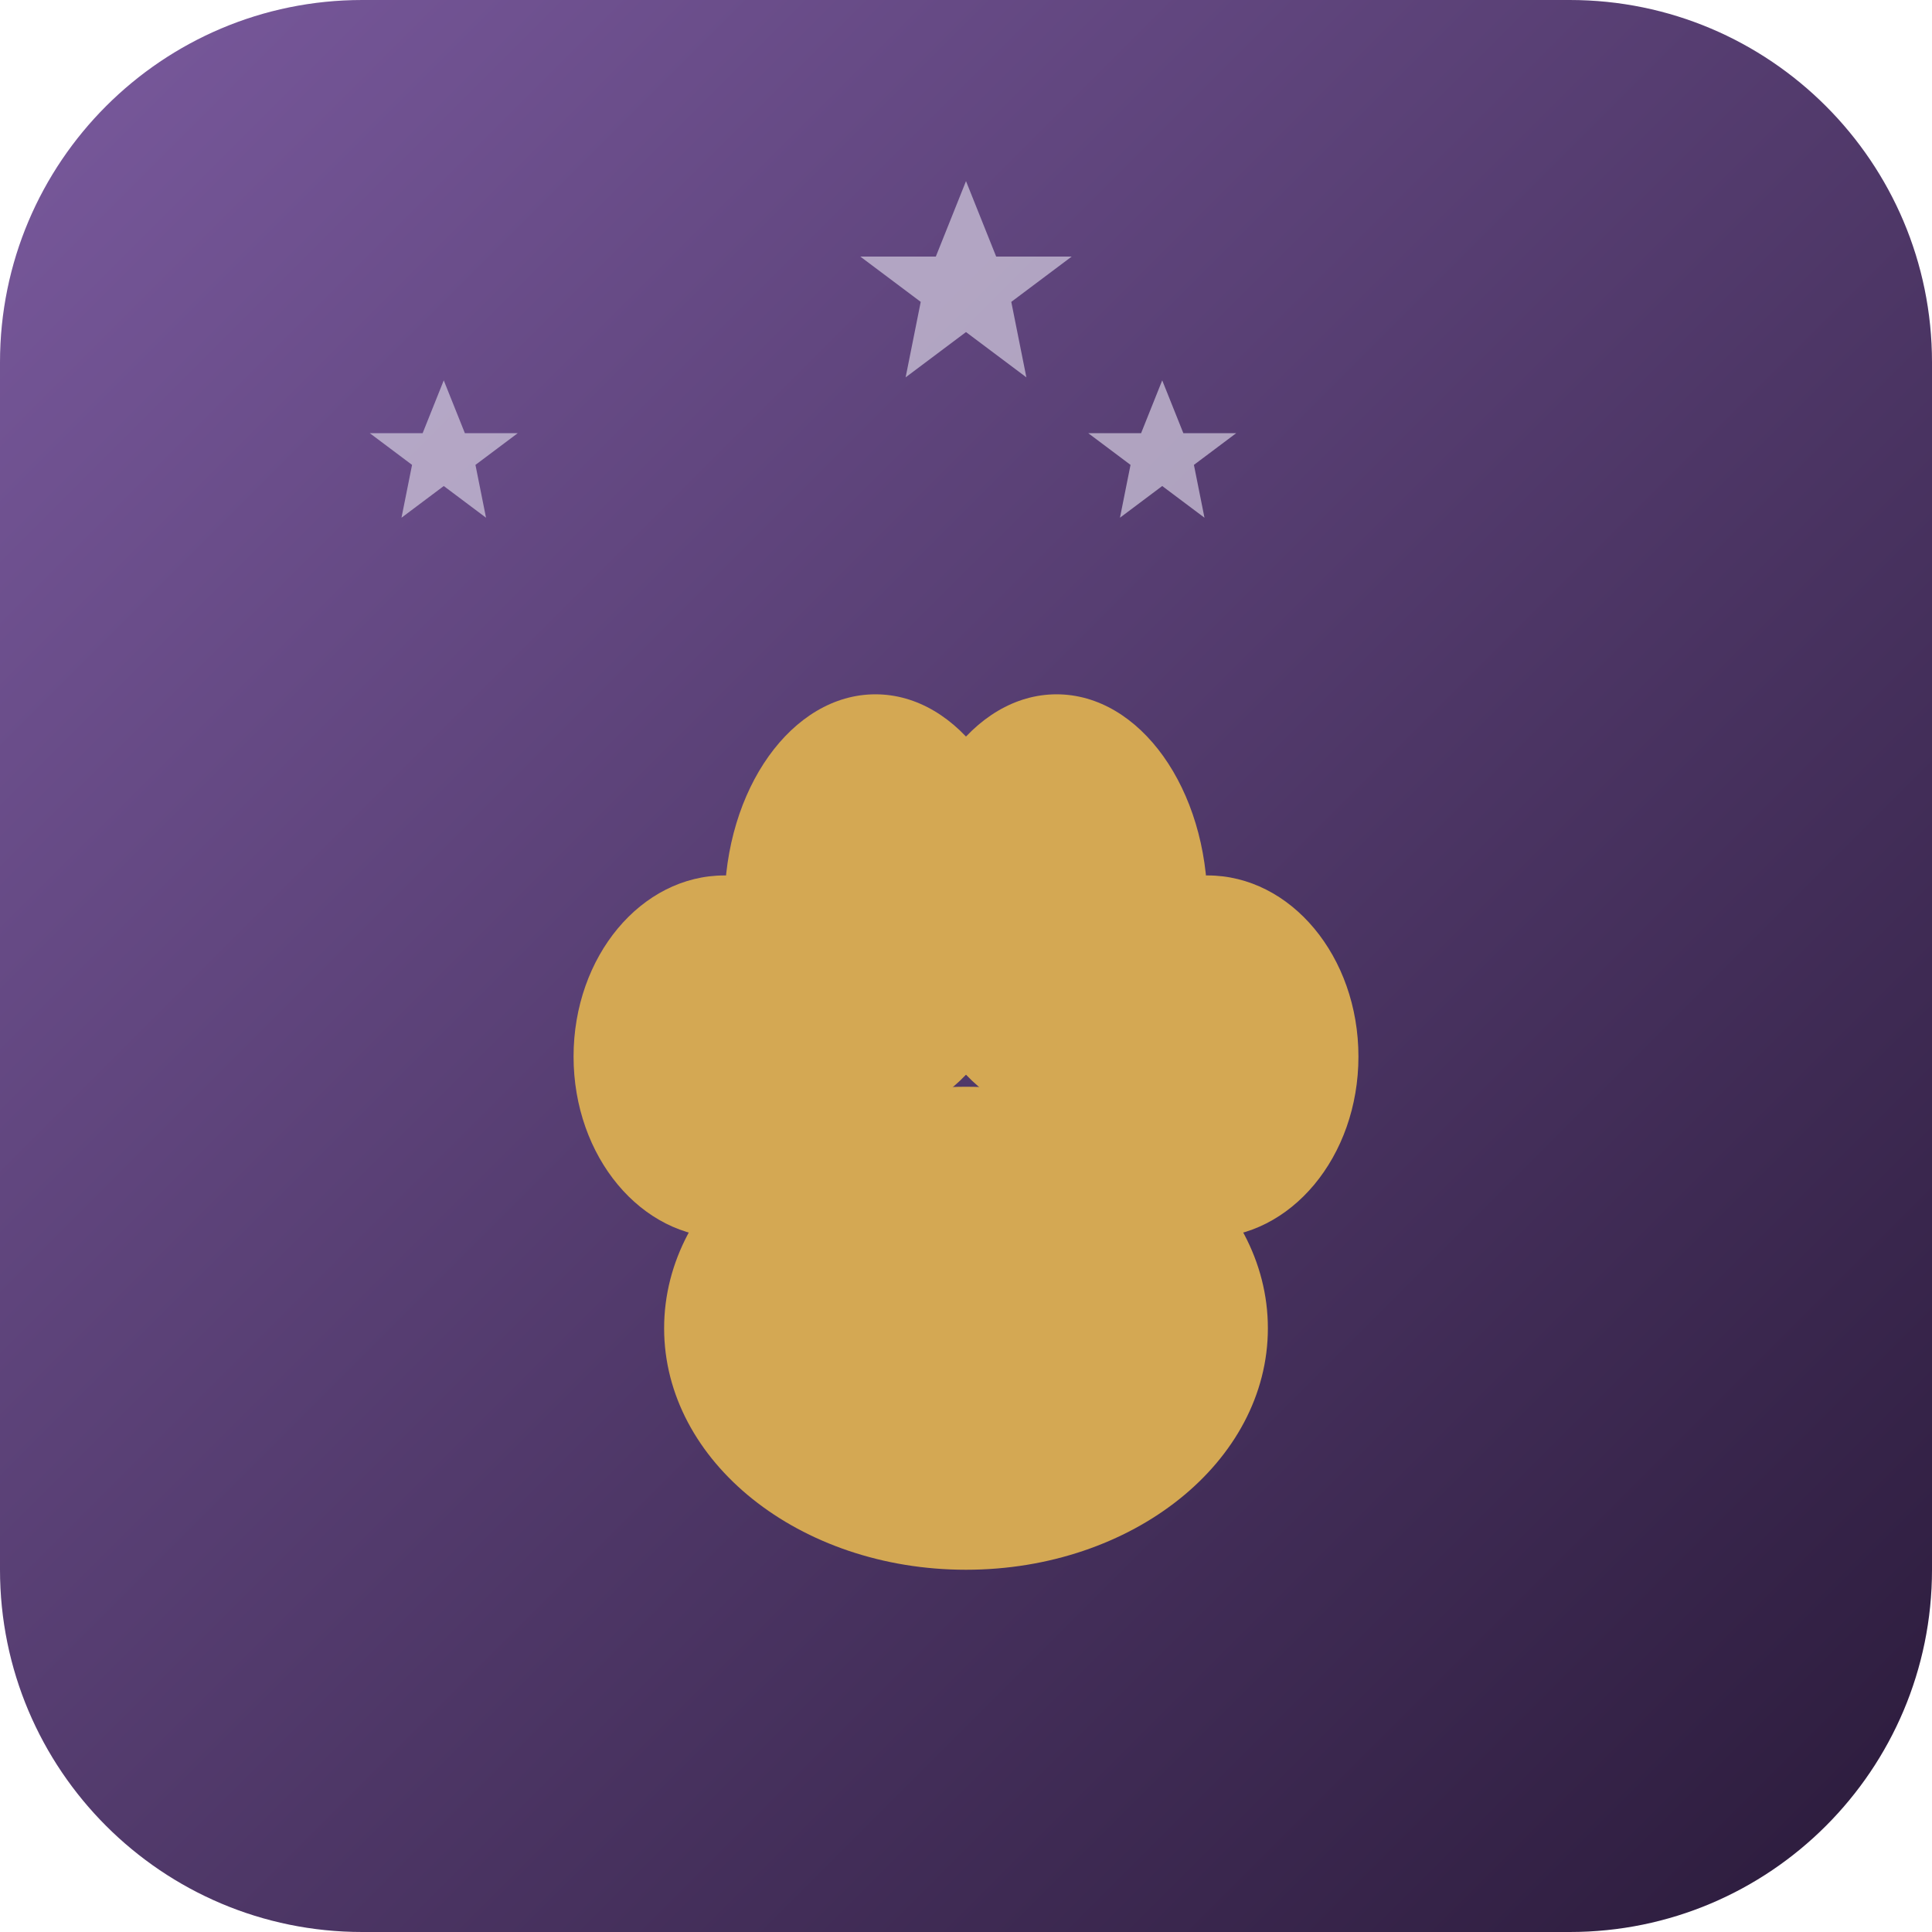
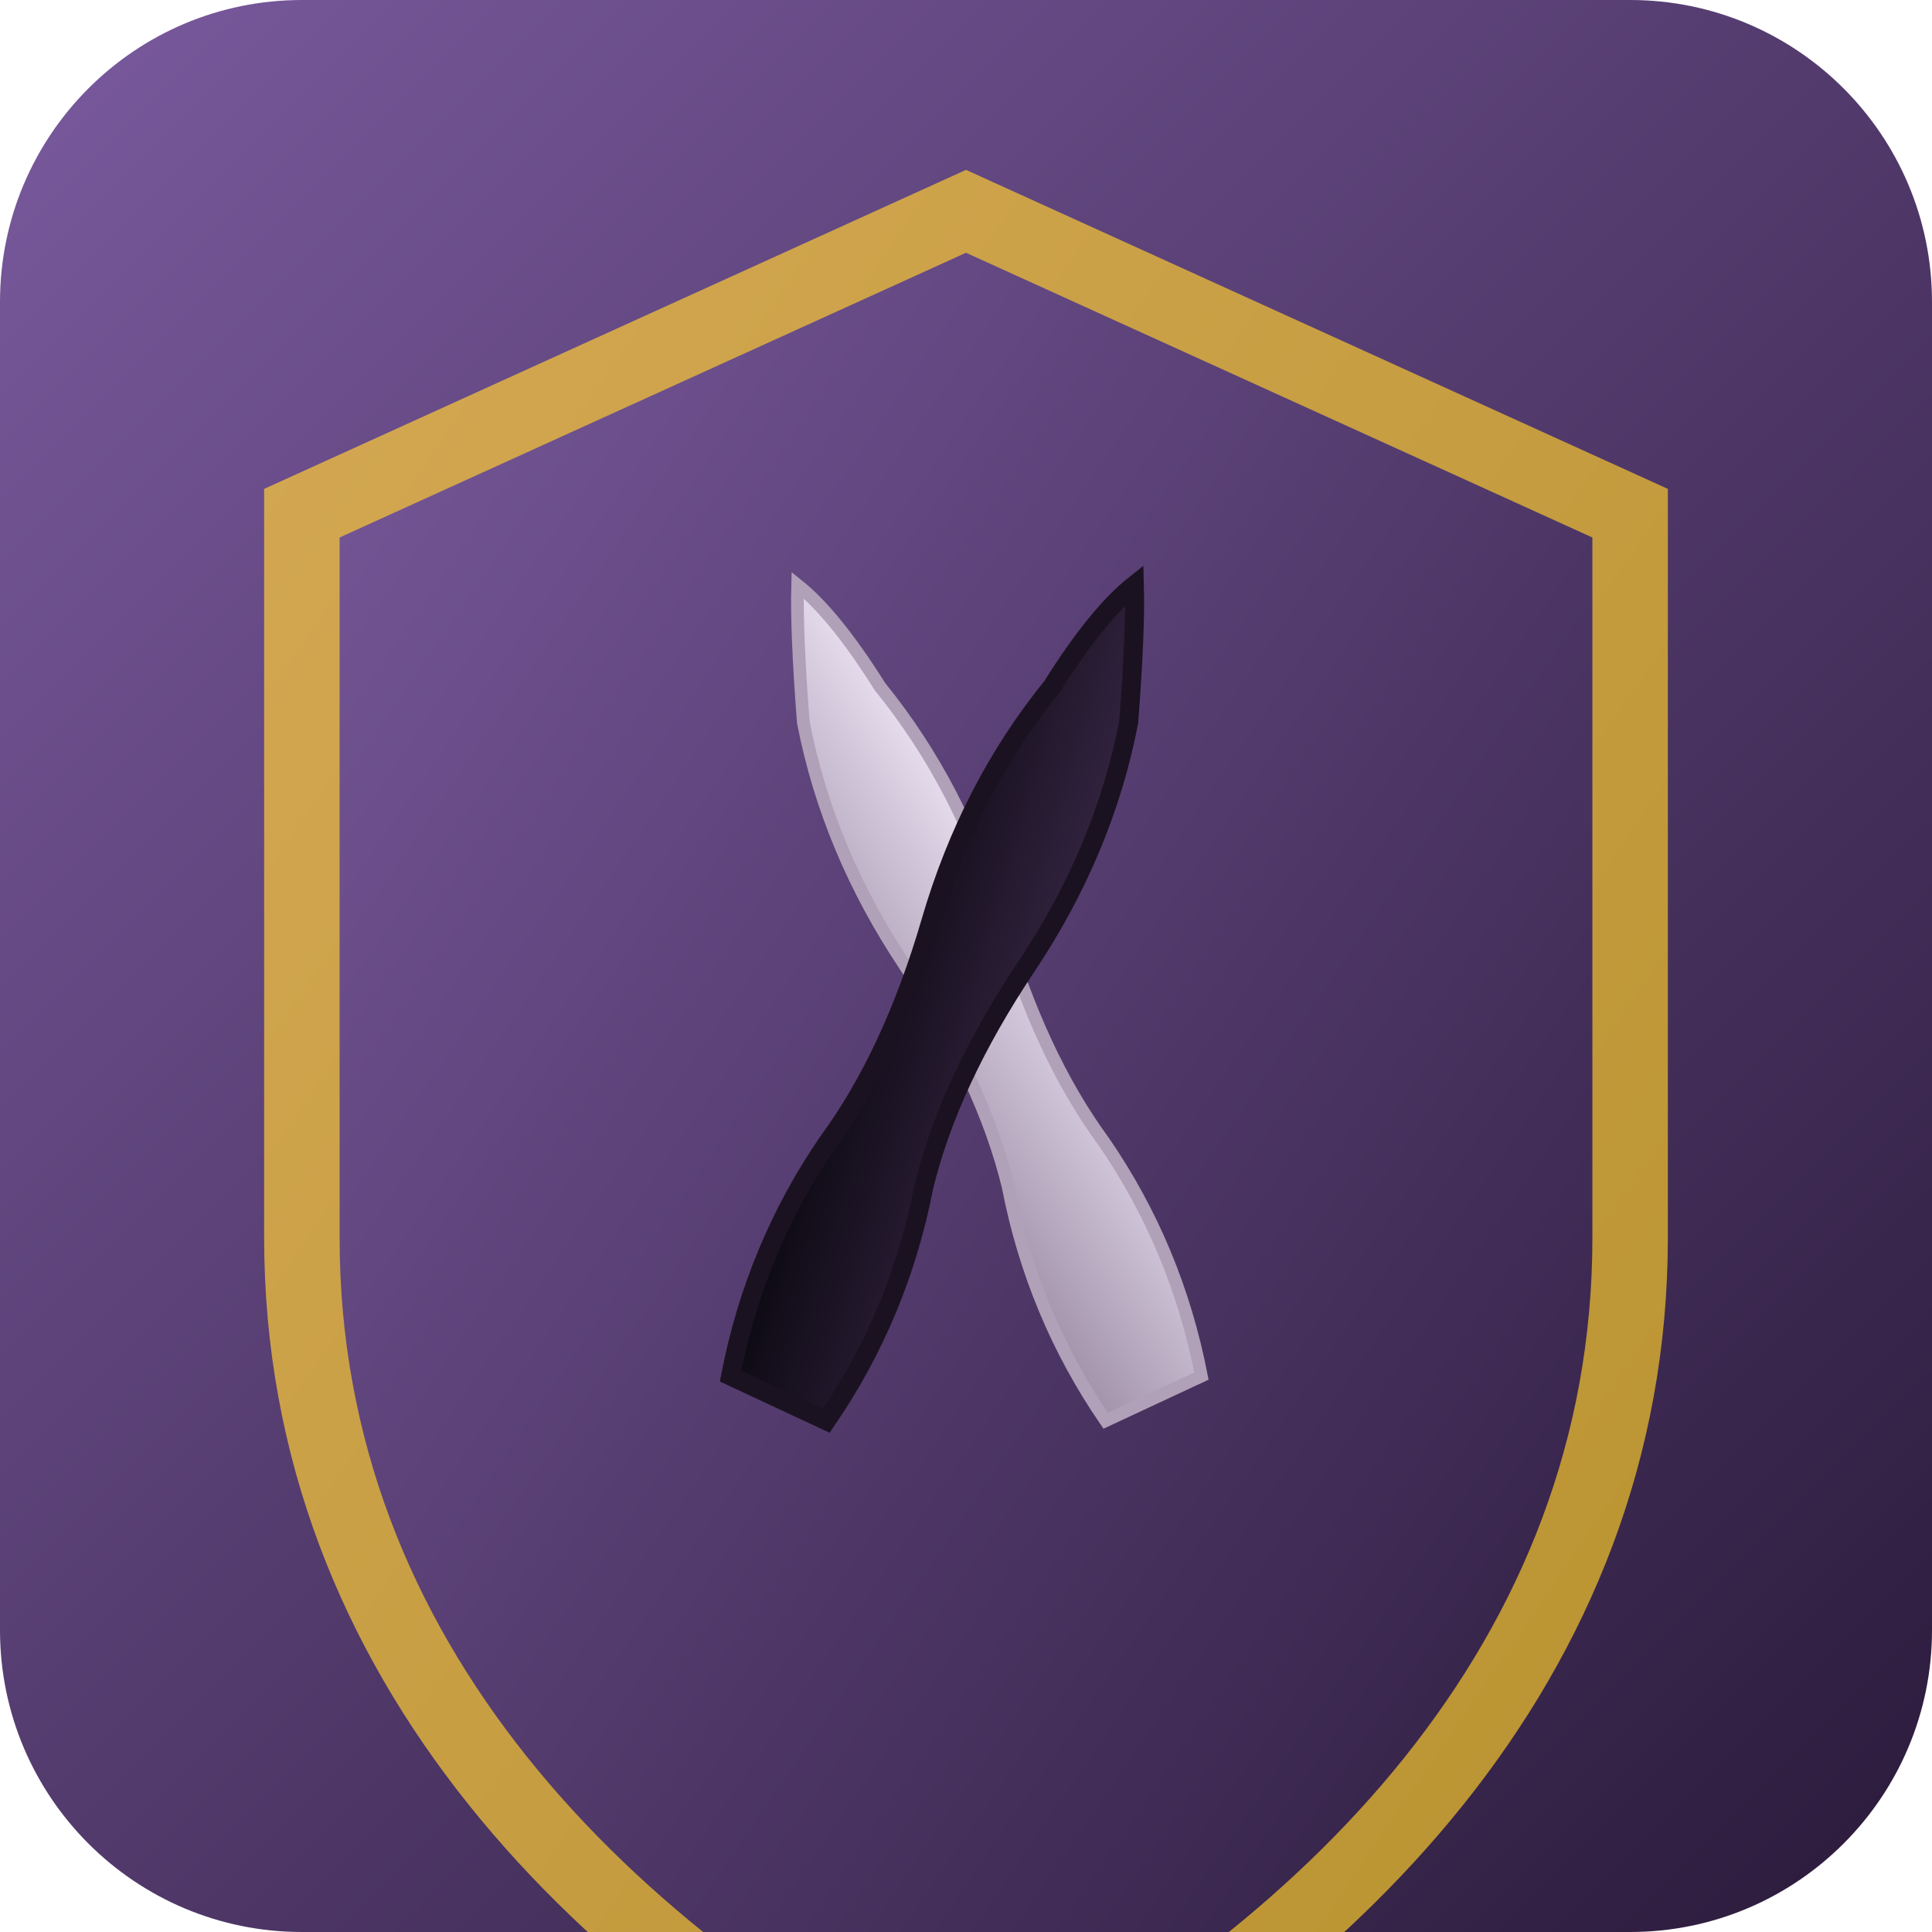
<svg xmlns="http://www.w3.org/2000/svg" viewBox="0 0 64 64">
  <defs>
-     <linearGradient id="favGrad" x1="0%" y1="0%" x2="100%" y2="100%">
+     <linearGradient id="favBG" x1="0%" y1="0%" x2="100%" y2="100%">
      <stop offset="0%" style="stop-color:#7a5a9e" />
      <stop offset="100%" style="stop-color:#2a1a3a" />
    </linearGradient>
+     <linearGradient id="favGold" x1="0%" y1="0%" x2="100%" y2="100%">
+       <stop offset="0%" style="stop-color:#d4a853" />
+       <stop offset="100%" style="stop-color:#b8922e" />
+     </linearGradient>
+     <linearGradient id="fFG" x1="0%" y1="100%" x2="100%" y2="0%">
+       <stop offset="0%" style="stop-color:#a090a8" />
+       <stop offset="100%" style="stop-color:#f0e8f8" />
+     </linearGradient>
+     <linearGradient id="fCG" x1="0%" y1="100%" x2="100%" y2="0%">
+       <stop offset="0%" style="stop-color:#0a0810" />
+       <stop offset="100%" style="stop-color:#3a2848" />
+     </linearGradient>
  </defs>
-   <rect width="64" height="64" rx="12" fill="url(#favGrad)" />
-   <g transform="translate(32, 34)">
-     <ellipse cx="0" cy="10" rx="10" ry="8" fill="#d4a853" />
-     <ellipse cx="-8" cy="1" rx="5" ry="6" fill="#d4a853" />
-     <ellipse cx="-3" cy="-4" rx="5" ry="7" fill="#d4a853" />
-     <ellipse cx="3" cy="-4" rx="5" ry="7" fill="#d4a853" />
-     <ellipse cx="8" cy="1" rx="5" ry="6" fill="#d4a853" />
-   </g>
-   <g fill="#d4cde0" opacity="0.7">
-     <polygon points="32,8 34,13 39,13 35,16 36,21 32,18 28,21 29,16 25,13 30,13" transform="scale(0.5) translate(32, 4)" />
-     <polygon points="32,8 34,13 39,13 35,16 36,21 32,18 28,21 29,16 25,13 30,13" transform="scale(0.35) translate(10, 28)" />
-     <polygon points="32,8 34,13 39,13 35,16 36,21 32,18 28,21 29,16 25,13 30,13" transform="scale(0.35) translate(78, 28)" />
+   <rect width="64" height="64" rx="10" fill="url(#favBG)" />
+   <g transform="translate(32, 33)">
+     <path d="M0 -26 L22 -16 L22 8 C22 22 12 32 0 38 C-12 32 -22 22 -22 8 L-22 -16 Z" fill="url(#favBG)" stroke="url(#favGold)" stroke-width="2.5" />
+     <g transform="scale(0.35)">
+       <g transform="rotate(-25)">
+         <path d="M-5 42 Q-7 30 -4 18 Q-2 8 -4 -5 Q-6 -18 -3 -30 Q0 -38 2 -42 Q4 -38 5 -30 Q8 -18 6 -5 Q4 8 6 18 Q8 30 5 42 Z" fill="url(#fFG)" stroke="#b0a0b8" stroke-width="1.2" />
+       </g>
+       <g transform="rotate(25)">
+         <path d="M5 42 Q7 30 4 18 Q2 8 4 -5 Q6 -18 3 -30 Q0 -38 -2 -42 Q-4 -38 -5 -30 Q-8 -18 -6 -5 Q-4 8 -6 18 Q-8 30 -5 42 Z" fill="url(#fCG)" stroke="#1a1220" stroke-width="1.8" />
+       </g>
+     </g>
  </g>
</svg>
